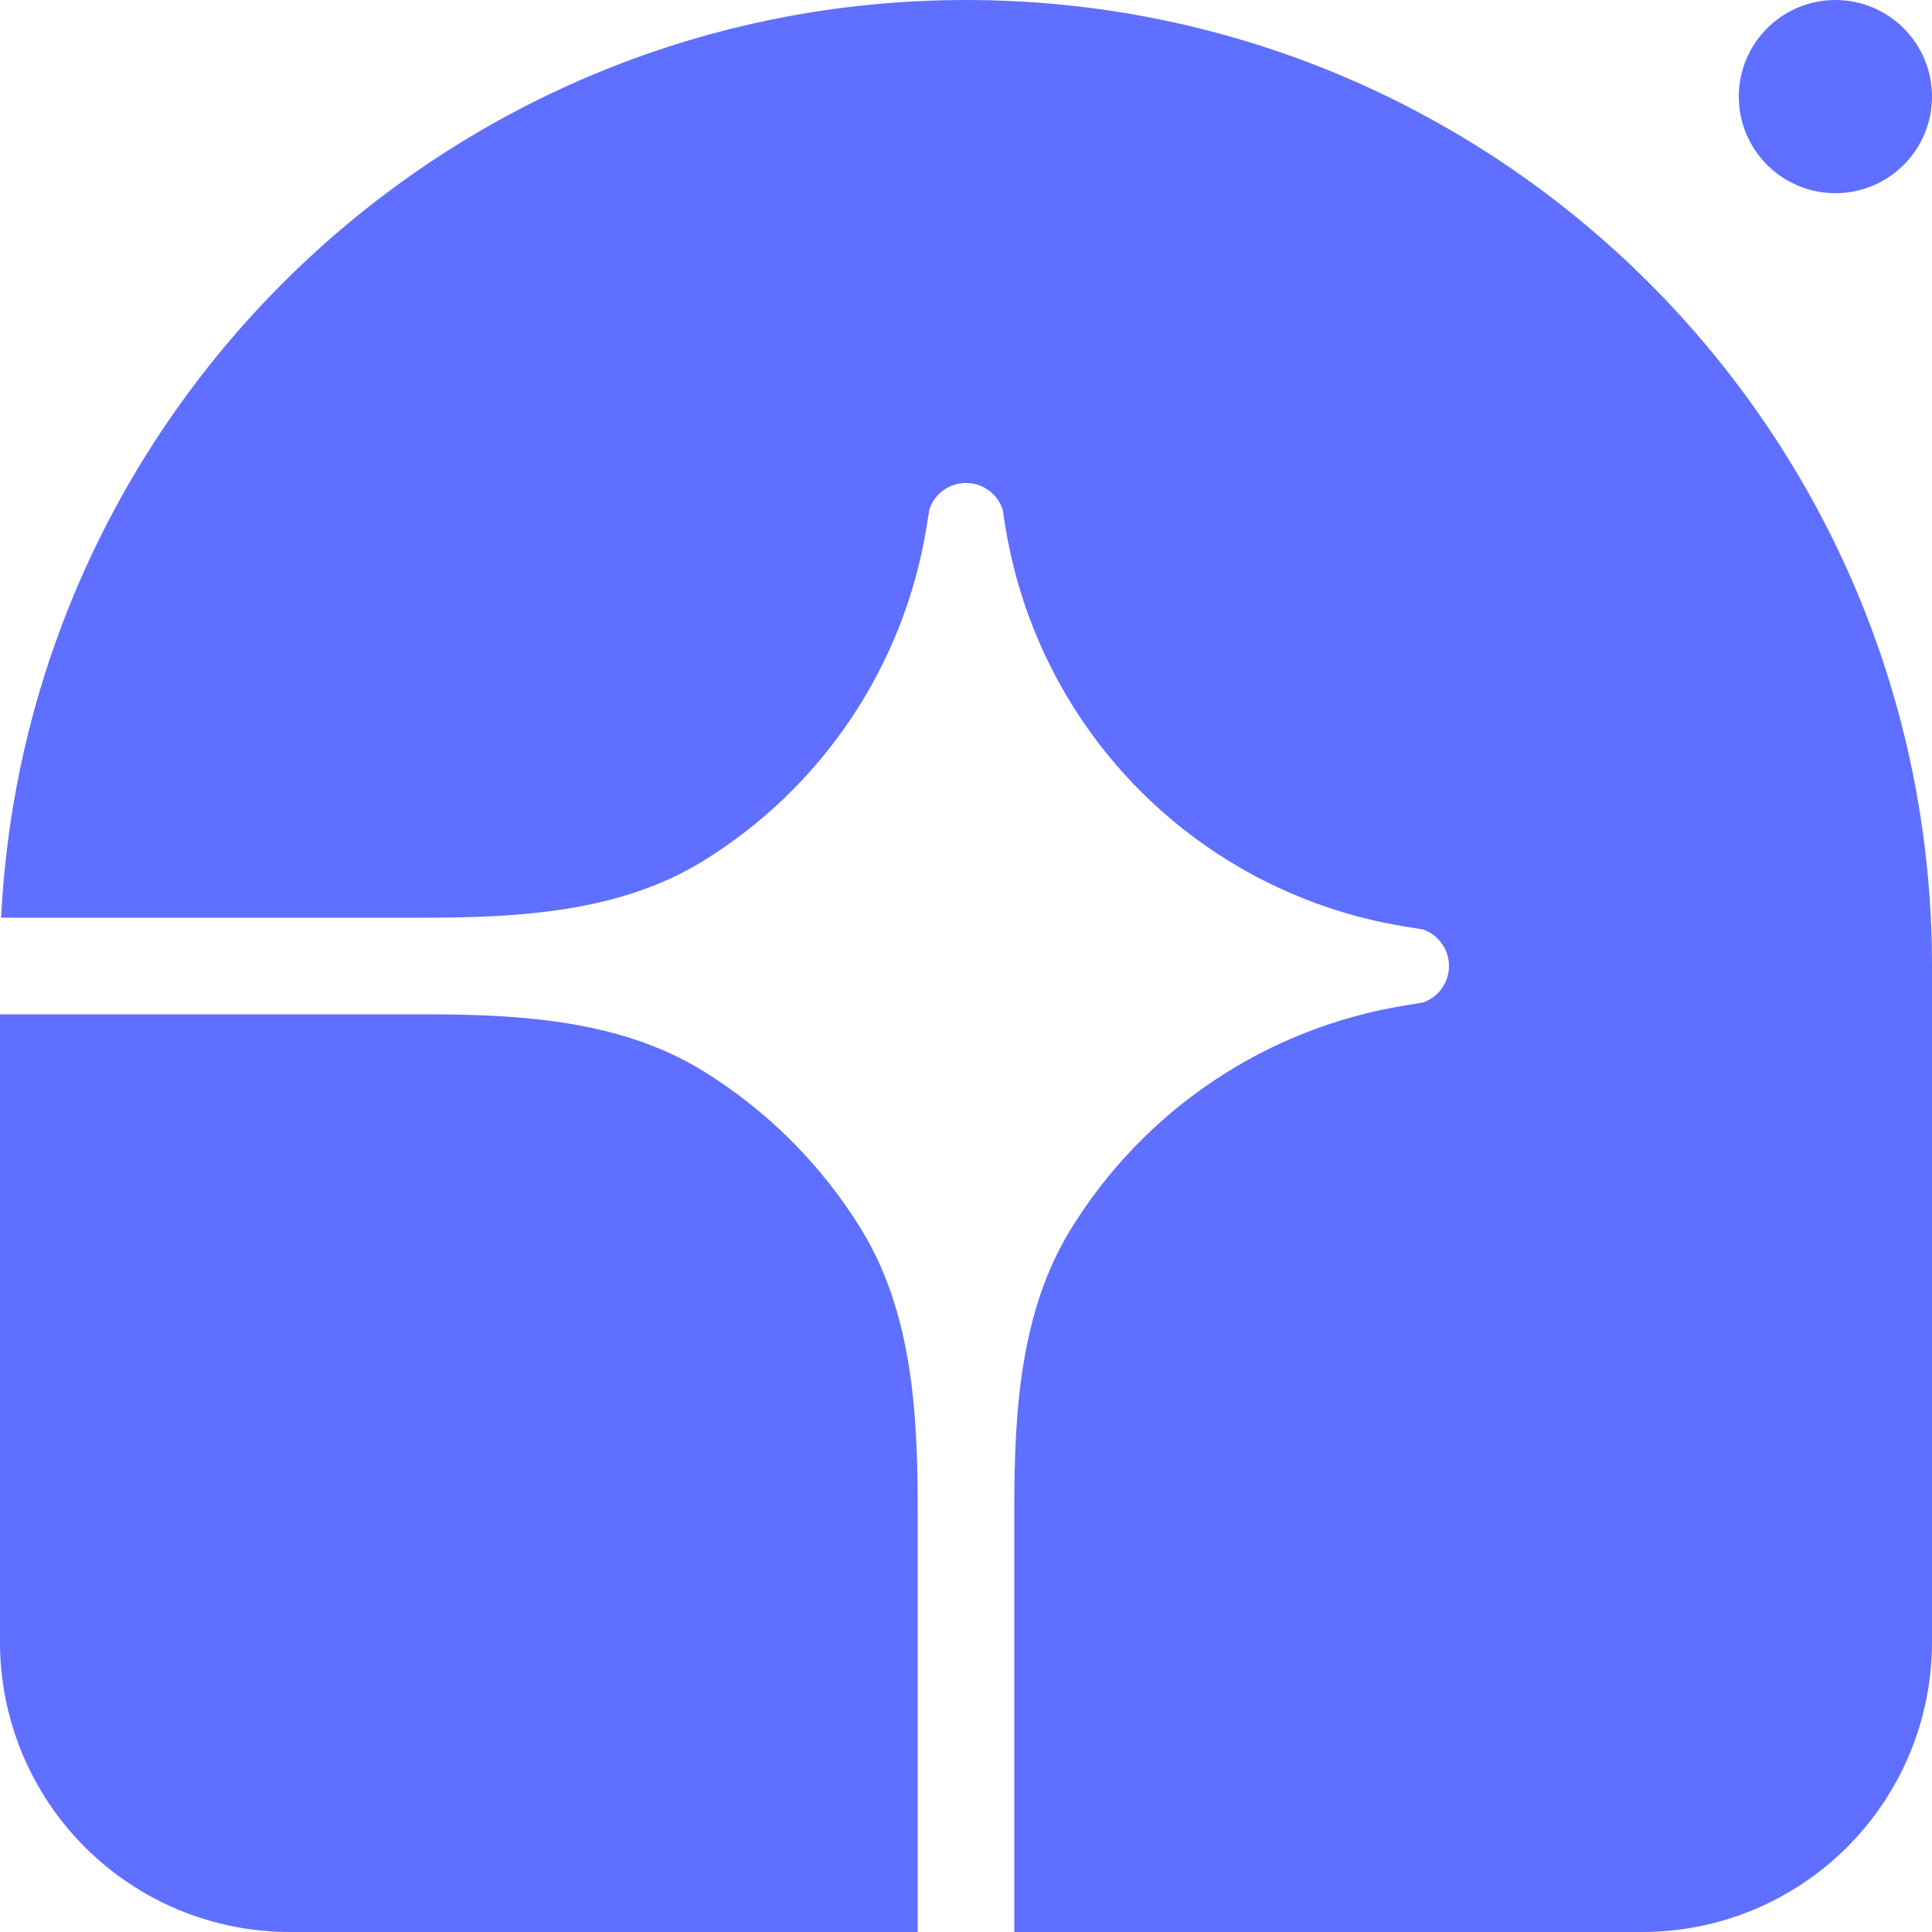
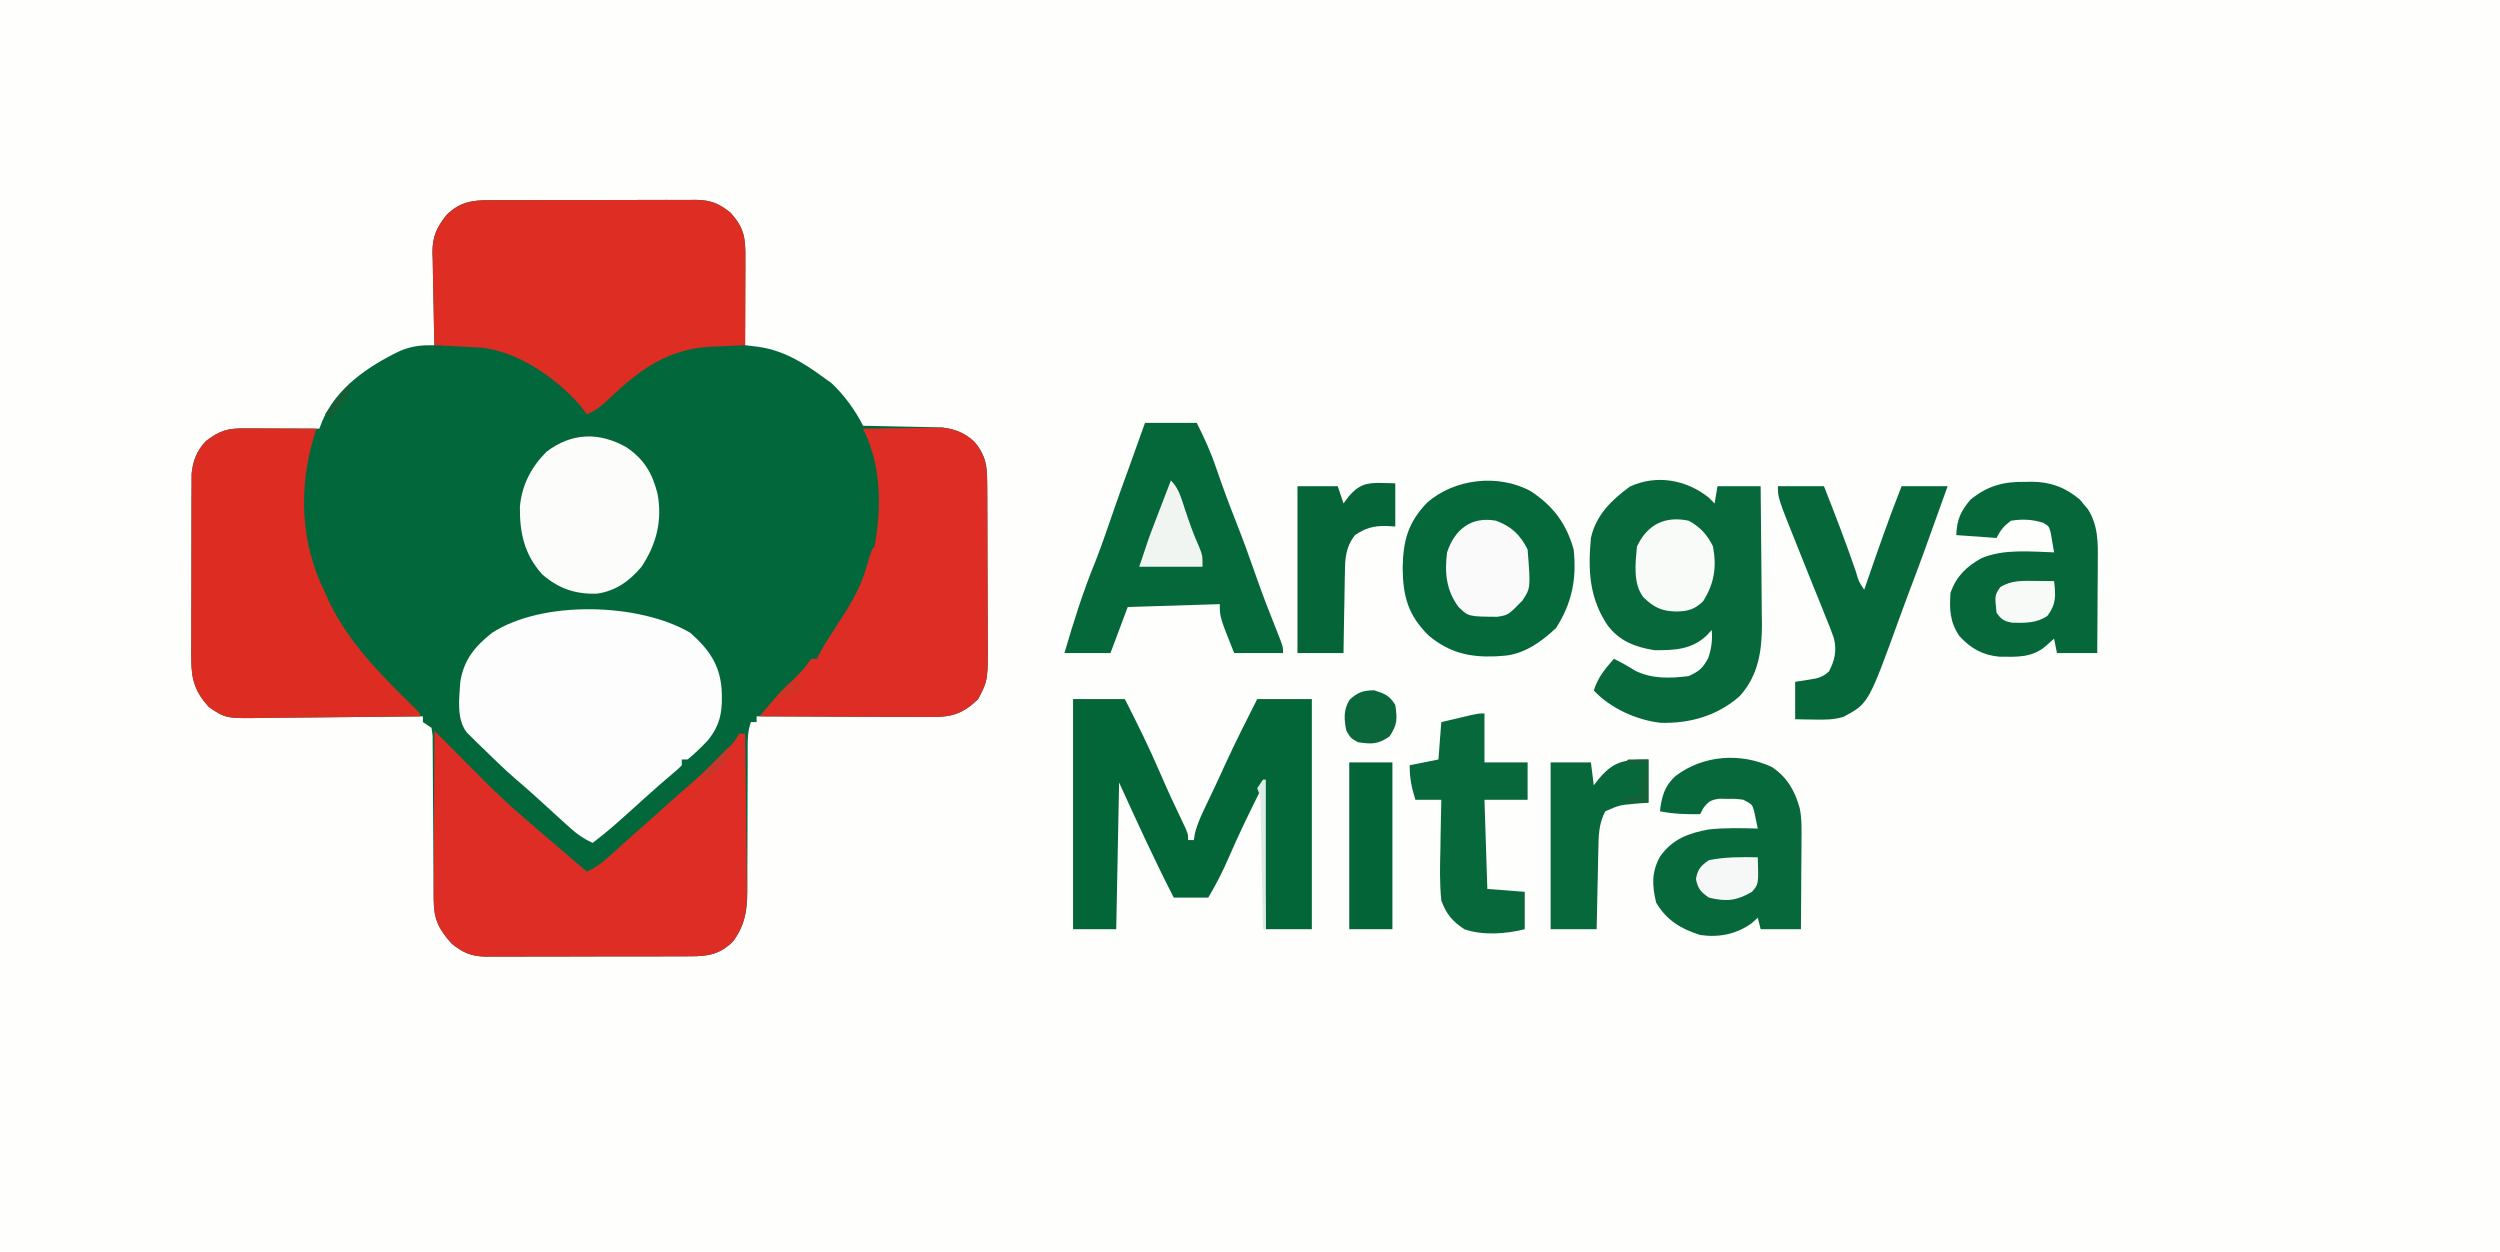
- <svg xmlns="http://www.w3.org/2000/svg" width="46" height="46" viewBox="0 0 46 46" fill="none">
-   <path d="M23 0C35.703 0 46 10.297 46 23V39.1C46 40.93 45.273 42.685 43.979 43.979C42.685 45.273 40.93 46 39.1 46H24.15V35.91C24.15 33.608 24.29 31.223 25.497 29.263C26.362 27.859 27.518 26.657 28.888 25.738C30.258 24.82 31.81 24.208 33.437 23.942L33.878 23.87C34.059 23.808 34.217 23.691 34.328 23.535C34.44 23.379 34.5 23.192 34.5 23C34.5 22.808 34.44 22.621 34.328 22.465C34.217 22.309 34.059 22.192 33.878 22.129L33.437 22.058C31.059 21.67 28.863 20.544 27.159 18.84C25.456 17.137 24.33 14.941 23.942 12.563L23.87 12.122C23.808 11.941 23.691 11.783 23.535 11.671C23.379 11.56 23.192 11.5 23 11.5C22.808 11.5 22.621 11.56 22.465 11.671C22.309 11.783 22.191 11.941 22.129 12.122L22.058 12.563C21.792 14.19 21.18 15.742 20.261 17.111C19.343 18.481 18.141 19.638 16.737 20.502C14.777 21.71 12.392 21.85 10.09 21.85H0.027C0.629 9.682 10.683 0 23 0Z" fill="#5F6FFF" />
-   <path d="M0 24.15H10.09C12.392 24.15 14.777 24.29 16.737 25.498C18.269 26.442 19.558 27.731 20.502 29.263C21.71 31.223 21.85 33.608 21.85 35.91V46H6.9C5.07 46 3.315 45.273 2.021 43.979C0.727 42.685 0 40.93 0 39.1L0 24.15ZM46 2.3C46 2.91 45.758 3.495 45.326 3.926C44.895 4.358 44.31 4.6 43.7 4.6C43.09 4.6 42.505 4.358 42.074 3.926C41.642 3.495 41.4 2.91 41.4 2.3C41.4 1.69 41.642 1.105 42.074 0.674C42.505 0.242 43.09 0 43.7 0C44.31 0 44.895 0.242 45.326 0.674C45.758 1.105 46 1.69 46 2.3Z" fill="#5F6FFF" />
+ <svg xmlns="http://www.w3.org/2000/svg" version="1.1" width="869" height="435">
+   <path d="M0 0 C286.77 0 573.54 0 869 0 C869 143.55 869 287.1 869 435 C582.23 435 295.46 435 0 435 C0 291.45 0 147.9 0 0 Z " fill="#FEFEFD" transform="translate(0,0)" />
+   <path d="M0 0 C1.245 -0.01 1.245 -0.01 2.515 -0.021 C5.251 -0.039 7.987 -0.035 10.723 -0.03 C12.63 -0.034 14.536 -0.039 16.443 -0.045 C20.437 -0.054 24.43 -0.052 28.424 -0.042 C33.536 -0.031 38.648 -0.051 43.76 -0.08 C47.697 -0.098 51.634 -0.098 55.571 -0.092 C57.455 -0.092 59.34 -0.098 61.225 -0.111 C63.862 -0.125 66.499 -0.115 69.137 -0.098 C69.911 -0.107 70.686 -0.117 71.484 -0.127 C76.69 -0.056 79.618 1.128 83.633 4.404 C88.379 9.792 88.774 13.103 88.731 20.131 C88.729 21.425 88.729 21.425 88.726 22.745 C88.721 25.507 88.708 28.268 88.696 31.029 C88.691 32.899 88.686 34.769 88.682 36.638 C88.671 41.227 88.654 45.816 88.633 50.404 C89.898 50.553 91.164 50.703 92.467 50.856 C101.326 51.902 108.55 56.194 115.633 61.404 C116.664 62.147 117.696 62.889 118.758 63.654 C123.159 67.864 126.901 72.94 129.633 78.404 C130.541 78.419 131.448 78.433 132.384 78.448 C135.772 78.51 139.16 78.584 142.548 78.667 C144.011 78.7 145.473 78.728 146.936 78.75 C149.046 78.784 151.156 78.837 153.266 78.892 C154.533 78.919 155.8 78.945 157.106 78.972 C162.118 79.586 166.264 81.331 169.446 85.342 C172.83 90.08 172.763 93.655 172.794 99.432 C172.799 100.132 172.804 100.832 172.809 101.553 C172.824 103.863 172.831 106.172 172.836 108.482 C172.842 110.094 172.848 111.706 172.853 113.318 C172.864 116.697 172.87 120.076 172.873 123.455 C172.879 127.77 172.903 132.085 172.931 136.4 C172.95 139.731 172.955 143.061 172.957 146.392 C172.96 147.981 172.968 149.571 172.981 151.161 C173.101 166.794 173.101 166.794 169.633 173.404 C164.687 178.223 160.783 179.656 153.937 179.631 C152.941 179.632 152.941 179.632 151.925 179.632 C149.739 179.631 147.553 179.615 145.367 179.599 C143.849 179.596 142.33 179.593 140.811 179.591 C136.819 179.583 132.828 179.564 128.836 179.541 C124.761 179.521 120.685 179.512 116.61 179.502 C108.617 179.48 100.625 179.446 92.633 179.404 C92.633 180.064 92.633 180.724 92.633 181.404 C91.973 181.404 91.313 181.404 90.633 181.404 C89.528 184.72 89.515 187.168 89.523 190.66 C89.522 191.952 89.522 193.245 89.521 194.576 C89.523 195.267 89.524 195.957 89.526 196.669 C89.529 200.343 89.503 204.016 89.483 207.689 C89.458 212.357 89.443 217.024 89.458 221.692 C89.47 225.469 89.452 229.246 89.416 233.023 C89.407 234.456 89.409 235.889 89.422 237.321 C89.489 245.236 89.215 251.194 84.407 257.677 C79.75 262.211 75.684 262.845 69.358 262.808 C68.128 262.818 68.128 262.818 66.873 262.829 C64.169 262.847 61.466 262.843 58.762 262.838 C56.878 262.842 54.994 262.848 53.109 262.854 C49.163 262.862 45.216 262.86 41.27 262.85 C36.218 262.839 31.166 262.859 26.115 262.888 C22.224 262.906 18.334 262.906 14.443 262.9 C12.581 262.9 10.719 262.906 8.856 262.919 C6.25 262.934 3.644 262.923 1.038 262.906 C0.272 262.915 -0.493 262.925 -1.282 262.935 C-6.46 262.864 -9.368 261.653 -13.367 258.404 C-17.965 253.295 -19.613 249.813 -19.638 242.923 C-19.653 240.951 -19.653 240.951 -19.669 238.939 C-19.67 238.24 -19.671 237.54 -19.672 236.819 C-19.676 234.626 -19.692 232.432 -19.713 230.239 C-19.768 224.004 -19.799 217.769 -19.823 211.533 C-19.839 207.716 -19.869 203.899 -19.908 200.082 C-19.92 198.627 -19.926 197.171 -19.926 195.716 C-19.926 193.686 -19.946 191.656 -19.966 189.626 C-19.971 188.47 -19.976 187.314 -19.982 186.123 C-20.172 184.777 -20.172 184.777 -20.367 183.404 C-21.852 182.414 -21.852 182.414 -23.367 181.404 C-23.367 180.744 -23.367 180.084 -23.367 179.404 C-24.618 179.421 -24.618 179.421 -25.895 179.438 C-33.78 179.538 -41.665 179.614 -49.551 179.663 C-53.604 179.689 -57.657 179.724 -61.711 179.781 C-65.627 179.836 -69.543 179.866 -73.46 179.878 C-74.949 179.888 -76.439 179.906 -77.928 179.933 C-91.894 180.177 -91.894 180.177 -97.777 176.164 C-102.486 170.951 -103.868 166.698 -103.869 159.728 C-103.877 158.629 -103.877 158.629 -103.885 157.508 C-103.897 155.107 -103.881 152.707 -103.863 150.306 C-103.863 148.627 -103.865 146.947 -103.867 145.268 C-103.869 141.757 -103.856 138.246 -103.833 134.735 C-103.805 130.244 -103.808 125.753 -103.821 121.262 C-103.828 117.797 -103.82 114.332 -103.807 110.867 C-103.803 109.211 -103.802 107.555 -103.806 105.899 C-103.809 103.583 -103.793 101.267 -103.771 98.951 C-103.766 97.635 -103.76 96.319 -103.755 94.964 C-103.266 90.48 -101.928 87.076 -98.832 83.76 C-93.824 79.93 -91.138 79.262 -84.953 79.306 C-84.223 79.308 -83.494 79.309 -82.742 79.311 C-80.409 79.316 -78.075 79.329 -75.742 79.342 C-74.161 79.347 -72.58 79.351 -71 79.355 C-67.122 79.366 -63.245 79.384 -59.367 79.404 C-59.067 78.625 -58.767 77.845 -58.457 77.042 C-53.604 65.298 -42.375 57.697 -31.367 52.404 C-27.109 50.637 -23.942 50.341 -19.367 50.404 C-19.398 49.265 -19.43 48.125 -19.462 46.951 C-19.571 42.695 -19.64 38.438 -19.697 34.181 C-19.727 32.344 -19.767 30.507 -19.82 28.67 C-19.893 26.019 -19.927 23.369 -19.953 20.717 C-19.984 19.905 -20.015 19.093 -20.047 18.257 C-20.05 12.66 -18.609 9.493 -15.147 5.12 C-10.445 0.588 -6.36 -0.037 0 0 Z " fill="#02683B" transform="translate(170.3669,69.59595)" />
+   <path d="M0 0 C1.245 -0.01 1.245 -0.01 2.515 -0.021 C5.251 -0.039 7.987 -0.035 10.723 -0.03 C12.63 -0.034 14.536 -0.039 16.443 -0.045 C20.437 -0.054 24.43 -0.052 28.424 -0.042 C33.536 -0.031 38.648 -0.051 43.76 -0.08 C47.697 -0.098 51.634 -0.098 55.571 -0.092 C57.455 -0.092 59.34 -0.098 61.225 -0.111 C63.862 -0.125 66.499 -0.115 69.137 -0.098 C69.911 -0.107 70.686 -0.117 71.484 -0.127 C76.69 -0.056 79.618 1.128 83.633 4.404 C88.379 9.792 88.774 13.103 88.731 20.131 C88.729 20.993 88.728 21.856 88.726 22.745 C88.721 25.507 88.708 28.268 88.696 31.029 C88.691 32.899 88.686 34.769 88.682 36.638 C88.671 41.227 88.654 45.816 88.633 50.404 C86.682 50.483 86.682 50.483 84.692 50.563 C82.967 50.641 81.241 50.72 79.516 50.799 C78.661 50.832 77.806 50.866 76.925 50.9 C62.149 51.6 52.152 58.67 41.793 68.621 C39.23 71.064 36.93 73.057 33.633 74.404 C32.891 73.435 32.148 72.465 31.383 71.467 C22.988 61.754 9.627 52.476 -3.473 51.199 C-4.207 51.162 -4.94 51.125 -5.695 51.088 C-6.894 51.025 -6.894 51.025 -8.117 50.961 C-8.942 50.921 -9.767 50.882 -10.617 50.842 C-11.878 50.777 -11.878 50.777 -13.164 50.711 C-15.231 50.605 -17.299 50.504 -19.367 50.404 C-19.516 44.996 -19.625 39.59 -19.697 34.181 C-19.727 32.344 -19.767 30.507 -19.82 28.67 C-19.893 26.019 -19.927 23.369 -19.953 20.717 C-19.984 19.905 -20.015 19.093 -20.047 18.257 C-20.05 12.66 -18.609 9.493 -15.147 5.12 C-10.445 0.588 -6.36 -0.037 0 0 Z " fill="#DE2D23" transform="translate(170.3669,69.59595)" />
+   <path d="M0 0 C3.129 3.125 6.25 6.258 9.363 9.398 C11.013 11.057 12.663 12.716 14.312 14.375 C15.129 15.2 15.946 16.025 16.787 16.875 C21.692 21.8 26.704 26.5 32 31 C33.199 32.032 34.399 33.065 35.598 34.098 C36.752 35.086 37.907 36.075 39.062 37.062 C40.22 38.053 41.378 39.044 42.535 40.035 C43.097 40.516 43.66 40.997 44.239 41.493 C47.161 43.993 50.08 46.497 53 49 C56.467 47.356 58.923 45.428 61.75 42.812 C64.808 40.01 67.867 37.219 71 34.5 C74.899 31.104 78.736 27.643 82.57 24.176 C84.648 22.315 86.753 20.497 88.875 18.688 C92.54 15.497 95.995 12.114 99.438 8.688 C100.237 7.895 100.237 7.895 101.052 7.087 C103.876 4.308 103.876 4.308 106 1 C106.66 1 107.32 1 108 1 C108.14 9.319 108.246 17.638 108.311 25.959 C108.342 29.823 108.384 33.686 108.453 37.55 C108.518 41.285 108.554 45.019 108.569 48.754 C108.58 50.173 108.602 51.592 108.634 53.011 C108.809 60.916 108.591 66.794 103.78 73.269 C99.118 77.802 95.056 78.441 88.725 78.404 C87.905 78.411 87.085 78.418 86.24 78.425 C83.536 78.443 80.833 78.439 78.129 78.434 C76.245 78.438 74.361 78.443 72.476 78.449 C68.53 78.458 64.583 78.456 60.636 78.446 C55.585 78.435 50.533 78.455 45.482 78.484 C41.591 78.502 37.701 78.502 33.81 78.496 C31.948 78.496 30.085 78.502 28.223 78.515 C25.617 78.53 23.011 78.519 20.405 78.502 C19.639 78.511 18.874 78.521 18.085 78.531 C12.906 78.46 9.999 77.249 6 74 C1.416 68.907 -0.254 65.451 -0.227 58.579 C-0.227 57.278 -0.227 55.977 -0.227 54.637 C-0.216 53.221 -0.206 51.806 -0.195 50.391 C-0.192 48.939 -0.189 47.487 -0.187 46.036 C-0.179 42.222 -0.159 38.408 -0.137 34.594 C-0.117 30.699 -0.108 26.805 -0.098 22.91 C-0.076 15.273 -0.042 7.637 0 0 Z " fill="#DE2D24" transform="translate(151,254)" />
+   <path d="M0 0 C6.263 5.576 10.058 10.772 10.812 19.188 C11.236 26.613 10.722 31.75 5.863 37.551 C3.654 39.838 1.48 42.009 -1 44 C-1.66 44 -2.32 44 -3 44 C-3 44.66 -3 45.32 -3 46 C-4.398 47.41 -4.398 47.41 -6.375 49.062 C-9.629 51.828 -12.834 54.633 -16 57.5 C-27.935 68.262 -27.935 68.262 -34 73 C-36.932 71.66 -39.168 70.152 -41.562 68 C-42.255 67.381 -42.947 66.763 -43.66 66.125 C-47.229 62.884 -50.797 59.643 -54.355 56.391 C-56.48 54.471 -58.629 52.601 -60.812 50.75 C-64.827 47.248 -68.637 43.543 -72.438 39.812 C-73.066 39.206 -73.694 38.599 -74.341 37.974 C-75.222 37.099 -75.222 37.099 -76.121 36.207 C-76.651 35.686 -77.182 35.165 -77.728 34.628 C-81.416 29.906 -80.369 22.625 -80 17 C-78.817 9.415 -74.935 4.699 -69 0 C-51.335 -11.515 -17.547 -10.413 0 0 Z " fill="#FCFDFC" transform="translate(240,220)" />
+   <path d="M0 0 C0.707 0.001 1.415 0.003 2.144 0.004 C4.406 0.01 6.668 0.022 8.93 0.035 C10.462 0.04 11.995 0.045 13.527 0.049 C17.286 0.06 21.046 0.077 24.805 0.098 C24.6 0.738 24.395 1.379 24.184 2.039 C18.458 20.421 19.143 39.743 27.805 57.098 C28.14 57.862 28.475 58.626 28.82 59.414 C35.506 74.079 47.75 86.292 59.152 97.383 C60.805 99.098 60.805 99.098 60.805 100.098 C52.207 100.214 43.61 100.303 35.012 100.357 C31.019 100.383 27.026 100.418 23.034 100.475 C19.176 100.529 15.318 100.559 11.46 100.572 C9.993 100.581 8.526 100.599 7.059 100.626 C-6.694 100.87 -6.694 100.87 -12.597 96.858 C-17.32 91.656 -18.696 87.389 -18.697 80.422 C-18.705 79.323 -18.705 79.323 -18.713 78.201 C-18.726 75.801 -18.709 73.401 -18.691 71 C-18.692 69.32 -18.693 67.641 -18.696 65.961 C-18.697 62.45 -18.685 58.94 -18.662 55.428 C-18.633 50.937 -18.636 46.447 -18.649 41.955 C-18.656 38.49 -18.648 35.025 -18.636 31.56 C-18.631 29.904 -18.631 28.249 -18.635 26.593 C-18.638 24.276 -18.621 21.961 -18.599 19.644 C-18.594 18.329 -18.589 17.013 -18.583 15.657 C-18.095 11.174 -16.756 7.77 -13.66 4.453 C-8.722 0.677 -6.096 -0.046 0 0 Z " fill="#DD2D23" transform="translate(85.19531,148.9023)" />
+   <path d="M0 0 C4.305 -0.075 8.61 -0.129 12.915 -0.165 C14.378 -0.18 15.84 -0.2 17.303 -0.226 C19.413 -0.263 21.522 -0.28 23.633 -0.293 C24.9 -0.309 26.167 -0.324 27.473 -0.341 C31.944 0.091 35.279 1.467 38.645 4.465 C42.881 9.806 43.125 13.301 43.161 20.028 C43.169 21.078 43.169 21.078 43.176 22.149 C43.191 24.459 43.198 26.768 43.203 29.078 C43.209 30.69 43.215 32.302 43.22 33.914 C43.231 37.293 43.237 40.672 43.24 44.051 C43.246 48.366 43.27 52.681 43.298 56.996 C43.317 60.327 43.322 63.657 43.324 66.987 C43.327 68.577 43.335 70.167 43.348 71.757 C43.468 87.39 43.468 87.39 40 94 C35.089 98.785 31.194 100.253 24.396 100.227 C23.741 100.227 23.087 100.228 22.413 100.228 C20.26 100.227 18.107 100.211 15.953 100.195 C14.457 100.192 12.96 100.189 11.464 100.187 C7.531 100.179 3.599 100.159 -0.333 100.137 C-4.348 100.117 -8.364 100.108 -12.379 100.098 C-20.253 100.076 -28.126 100.042 -36 100 C-35.058 98.89 -34.114 97.781 -33.169 96.673 C-32.643 96.055 -32.118 95.438 -31.576 94.801 C-29.414 92.331 -27.099 90.042 -24.75 87.75 C-22.153 85.216 -20.017 83.025 -18 80 C-17.34 80 -16.68 80 -16 80 C-15.76 79.481 -15.52 78.961 -15.273 78.426 C-13.589 75.217 -11.608 72.217 -9.625 69.188 C-5.178 62.391 -1.049 56.032 1.188 48.125 C2.914 42.086 2.914 42.086 4 41 C6.497 27.241 6.349 12.698 0 0 Z " fill="#DE2D24" transform="translate(300,149)" />
+   <path d="M0 0 C5.94 0 11.88 0 18 0 C22.375 8.596 26.608 17.172 30.409 26.036 C32.766 31.521 35.276 36.926 37.867 42.305 C40 46.787 40 46.787 40 49 C40.66 49 41.32 49 42 49 C42.099 48.319 42.199 47.639 42.301 46.938 C43.147 43.384 44.602 40.268 46.188 37 C46.829 35.655 47.469 34.31 48.109 32.965 C48.43 32.296 48.75 31.626 49.08 30.937 C50.399 28.16 51.666 25.361 52.938 22.562 C56.441 14.948 60.226 7.484 64 0 C70.27 0 76.54 0 83 0 C83 26.4 83 52.8 83 80 C77.72 80 72.44 80 67 80 C66.67 63.5 66.34 47 66 30 C61.734 38.533 57.606 46.935 53.854 55.67 C51.834 60.306 49.584 64.652 47 69 C43.04 69 39.08 69 35 69 C28.251 55.851 22.116 42.455 16 29 C15.67 45.83 15.34 62.66 15 80 C10.05 80 5.1 80 0 80 C0 53.6 0 27.2 0 0 Z " fill="#036639" transform="translate(373,243)" />
+   <path d="M0 0 C0.66 0.66 1.32 1.32 2 2 C2.33 0.02 2.66 -1.96 3 -4 C7.95 -4 12.9 -4 18 -4 C18.091 3.372 18.164 10.744 18.207 18.117 C18.228 21.541 18.256 24.966 18.302 28.39 C18.354 32.339 18.373 36.289 18.391 40.238 C18.411 41.45 18.432 42.662 18.453 43.911 C18.456 53.224 17.208 61.828 10.75 68.938 C3.07 75.768 -6.563 78.533 -16.75 78.25 C-25.088 77.324 -34.282 73.186 -40 67 C-38.514 62.407 -36.15 59.564 -33 56 C-30.412 57.254 -28.073 58.584 -25.625 60.125 C-19.852 63.028 -13.293 62.834 -7 62 C-3.252 60.241 -2.211 59.386 -0.188 55.688 C0.943 52.178 1.267 49.648 1 46 C0.134 46.928 0.134 46.928 -0.75 47.875 C-5.997 52.831 -12.008 53.069 -19 53 C-25.699 51.891 -31.22 49.797 -35.336 44.176 C-41.615 34.648 -42.027 25.11 -41 14 C-39.226 6.033 -33.852 0.819 -27.438 -3.875 C-18.168 -8.153 -7.772 -6.252 0 0 Z " fill="#06683B" transform="translate(594,173)" />
+   <path d="M0 0 C5.94 0 11.88 0 18 0 C20.678 5.357 22.938 10.274 24.812 15.875 C26.907 21.975 29.13 28.002 31.5 34 C34.054 40.478 36.44 46.993 38.717 53.573 C40.916 59.878 43.335 66.09 45.816 72.289 C48 77.793 48 77.793 48 80 C42.39 80 36.78 80 31 80 C26 67.5 26 67.5 26 63 C10.16 63.495 10.16 63.495 -6 64 C-7.98 69.28 -9.96 74.56 -12 80 C-17.28 80 -22.56 80 -28 80 C-24.835 69.173 -21.47 58.416 -17.164 47.984 C-14.822 41.98 -12.778 35.865 -10.664 29.777 C-9.142 25.395 -7.574 21.031 -5.977 16.676 C-3.952 11.129 -1.983 5.562 0 0 Z " fill="#05683B" transform="translate(398,147)" />
+   <path d="M0 0 C7.779 5.192 12.252 11.201 14.785 20.191 C15.907 30.351 14.177 38.903 8.66 47.504 C3.397 52.423 -2.821 56.883 -10.215 57.191 C-10.952 57.24 -11.69 57.289 -12.449 57.34 C-21.549 57.707 -28.502 56.011 -35.59 50.129 C-42.808 43.036 -44.547 36.433 -44.652 26.566 C-44.502 17.244 -42.818 10.901 -36.266 4.023 C-26.795 -4.437 -11.304 -6.251 0 0 Z " fill="#05683B" transform="translate(532.2148,170.8086)" />
+   <path d="M0 0 C5.329 3.497 8.031 8.281 9.707 14.333 C10.48 18.145 10.368 21.953 10.32 25.828 C10.317 26.706 10.315 27.584 10.312 28.489 C10.301 31.27 10.276 34.051 10.25 36.832 C10.24 38.727 10.231 40.622 10.223 42.518 C10.201 47.143 10.166 51.769 10.125 56.395 C5.505 56.395 0.885 56.395 -3.875 56.395 C-4.37 54.415 -4.37 54.415 -4.875 52.395 C-5.896 53.323 -5.896 53.323 -6.938 54.27 C-12.242 58.107 -18.397 59.364 -24.875 58.395 C-31.493 56.344 -36.616 53.267 -40.188 47.145 C-41.638 41.344 -41.826 36.395 -38.812 31.082 C-34.491 25.01 -28.874 22.948 -21.785 21.699 C-16.159 21.11 -10.523 21.248 -4.875 21.395 C-5.143 20.116 -5.411 18.837 -5.688 17.52 C-5.838 16.8 -5.989 16.081 -6.145 15.34 C-6.798 13.024 -6.798 13.024 -9.875 11.395 C-12.515 11.04 -12.515 11.04 -15.375 11.082 C-16.814 11.057 -16.814 11.057 -18.281 11.031 C-21.261 11.449 -22.085 12.037 -23.875 14.395 C-24.205 15.055 -24.535 15.715 -24.875 16.395 C-29.708 16.478 -34.112 16.347 -38.875 15.395 C-38.28 10.279 -37.31 6.528 -33.332 3.043 C-23.788 -4.163 -10.854 -5.052 0 0 Z " fill="#07683B" transform="translate(615.875,266.6055)" />
+   <path d="M0 0 C0.755 -0.015 1.511 -0.031 2.289 -0.047 C8.871 -0.002 13.987 1.952 19.023 6.211 C19.469 6.76 19.915 7.309 20.375 7.875 C20.836 8.419 21.298 8.963 21.773 9.523 C25.3 15.207 25.27 20.815 25.195 27.273 C25.192 28.197 25.19 29.121 25.187 30.073 C25.176 33.007 25.15 35.941 25.125 38.875 C25.115 40.871 25.106 42.867 25.098 44.863 C25.076 49.742 25.041 54.621 25 59.5 C20.38 59.5 15.76 59.5 11 59.5 C10.67 57.85 10.34 56.2 10 54.5 C9.092 55.304 8.185 56.109 7.25 56.938 C2.487 61.159 -2.825 60.845 -8.957 60.777 C-14.829 60.242 -18.998 57.894 -22.938 53.562 C-26.238 48.661 -26.41 44.348 -26 38.5 C-23.935 32.763 -20.454 29.419 -15.242 26.523 C-7.373 23.222 1.645 24.257 10 24.5 C9.771 23.038 9.516 21.58 9.25 20.125 C9.111 19.313 8.972 18.501 8.828 17.664 C8.185 15.38 8.185 15.38 6.203 14.234 C2.463 12.988 -1.113 12.9 -5 13.5 C-7.502 15.376 -8.619 16.739 -10 19.5 C-16.93 19.005 -16.93 19.005 -24 18.5 C-23.78 13.1 -22.523 10.288 -19.059 6.176 C-13.135 1.353 -7.54 -0.154 0 0 Z " fill="#06673A" transform="translate(704,167.5)" />
+   <path d="M0 0 C5.28 0 10.56 0 16 0 C19.9 9.864 23.699 19.741 27.133 29.779 C28.101 33.153 28.101 33.153 30 36 C30.216 35.371 30.432 34.743 30.655 34.095 C34.594 22.656 38.554 11.253 43 0 C48.28 0 53.56 0 59 0 C49.965 25.219 49.965 25.219 45.465 37.098 C44.371 39.993 43.307 42.898 42.254 45.809 C31.488 75.537 31.488 75.537 22.738 80.207 C19.294 81.204 16.267 81.192 12.688 81.125 C11.433 81.107 10.179 81.089 8.887 81.07 C7.934 81.047 6.981 81.024 6 81 C6 76.71 6 72.42 6 68 C7.588 67.752 9.176 67.505 10.812 67.25 C13.841 66.778 15.503 66.463 17.762 64.359 C19.79 60.495 20.524 57.103 19.45 52.792 C18.571 50.258 17.59 47.79 16.562 45.312 C16.2 44.401 15.837 43.49 15.464 42.551 C14.324 39.695 13.163 36.847 12 34 C11.273 32.189 10.548 30.378 9.824 28.566 C8.797 25.996 7.77 23.425 6.739 20.857 C0 4.072 0 4.072 0 0 Z " fill="#05673A" transform="translate(618,169)" />
+   <path d="M0 0 C6.116 4.162 8.975 8.931 10.797 16.059 C12.561 25.473 10.465 33.66 5.262 41.539 C1.103 46.507 -3.738 49.975 -10.23 50.891 C-17.693 51.14 -23.631 49.147 -29.32 44.129 C-35.524 37.173 -37.108 29.759 -37.02 20.711 C-36.345 13.099 -33.085 6.886 -27.738 1.539 C-18.988 -5.068 -9.556 -5.371 0 0 Z " fill="#FCFDFB" transform="translate(217.7383,155.4609)" />
+   <path d="M0 0 C0 5.61 0 11.22 0 17 C4.95 17 9.9 17 15 17 C15 21.29 15 25.58 15 30 C10.05 30 5.1 30 0 30 C0.495 45.345 0.495 45.345 1 61 C5.29 61.33 9.58 61.66 14 62 C14 66.29 14 70.58 14 75 C7.434 76.641 -0.482 77.245 -7 75 C-11.167 72.222 -13.278 69.748 -15 65 C-15.613 58.986 -15.472 53.036 -15.312 47 C-15.287 45.35 -15.265 43.701 -15.244 42.051 C-15.189 38.033 -15.103 34.017 -15 30 C-17.97 30 -20.94 30 -24 30 C-25.351 25.692 -26 22.58 -26 18 C-22.7 17.34 -19.4 16.68 -16 16 C-15.67 11.71 -15.34 7.42 -15 3 C-12.876 2.497 -10.75 1.998 -8.625 1.5 C-7.442 1.222 -6.258 0.943 -5.039 0.656 C-2 0 -2 0 0 0 Z " fill="#06683B" transform="translate(516,248)" />
+   <path d="M0 0 C2.351 0.062 2.351 0.062 4.75 0.125 C4.75 5.075 4.75 10.025 4.75 15.125 C2.956 15.032 2.956 15.032 1.125 14.938 C-3.031 14.952 -5.745 15.761 -9.25 18.125 C-12.55 22.342 -12.718 26.324 -12.762 31.488 C-12.78 32.28 -12.798 33.072 -12.816 33.888 C-12.87 36.405 -12.904 38.921 -12.938 41.438 C-12.971 43.149 -13.005 44.861 -13.041 46.572 C-13.128 50.757 -13.188 54.94 -13.25 59.125 C-18.53 59.125 -23.81 59.125 -29.25 59.125 C-29.25 39.985 -29.25 20.845 -29.25 1.125 C-24.63 1.125 -20.01 1.125 -15.25 1.125 C-14.59 3.105 -13.93 5.085 -13.25 7.125 C-12.672 6.341 -12.095 5.558 -11.5 4.75 C-7.981 0.645 -5.341 -0.141 0 0 Z " fill="#056539" transform="translate(480.25,167.875)" />
+   <path d="M0 0 C0 4.95 0 9.9 0 15 C-1.547 15.124 -3.094 15.248 -4.688 15.375 C-10.089 15.871 -10.089 15.871 -15 18 C-17.301 22.303 -17.342 26.594 -17.414 31.363 C-17.433 32.155 -17.453 32.947 -17.473 33.763 C-17.532 36.28 -17.579 38.796 -17.625 41.312 C-17.663 43.024 -17.702 44.736 -17.742 46.447 C-17.84 50.631 -17.919 54.815 -18 59 C-23.28 59 -28.56 59 -34 59 C-34 39.86 -34 20.72 -34 1 C-29.38 1 -24.76 1 -20 1 C-19.67 3.64 -19.34 6.28 -19 9 C-18.636 8.518 -18.273 8.036 -17.898 7.539 C-12.457 0.702 -8.95 0 0 0 Z " fill="#07683C" transform="translate(573,264)" />
+   <path d="M0 0 C4.95 0 9.9 0 15 0 C15 19.14 15 38.28 15 58 C10.05 58 5.1 58 0 58 C0 38.86 0 19.72 0 0 Z " fill="#036438" transform="translate(469,265)" />
+   <path d="M0 0 C5.347 1.954 8.456 4.912 11 10 C12.046 23.378 12.046 23.378 9.25 27.688 C4.269 32.807 4.269 32.807 0.379 33.398 C-9.581 33.316 -9.581 33.316 -13 30 C-17.334 24.144 -17.882 18.103 -17 11 C-14.284 2.852 -8.472 -1.542 0 0 Z " fill="#F9FAF9" transform="translate(520,181)" />
+   <path d="M0 0 C4.012 2.207 6.433 4.842 8.438 8.938 C9.764 16.161 8.917 21.762 5 28 C2.013 30.858 -0.214 31.476 -4.312 31.562 C-9.477 31.438 -12.091 30.159 -15.758 26.605 C-19.453 21.829 -18.503 14.685 -18 9 C-14.415 1.298 -8.269 -1.739 0 0 Z " fill="#F9FBF9" transform="translate(587,181)" />
+   <path d="M0 0 C2.871 2.871 3.672 6.416 4.938 10.188 C6.388 14.464 7.822 18.687 9.691 22.801 C11 26 11 26 11 30 C3.74 30 -3.52 30 -11 30 C-7.625 19.875 -7.625 19.875 -5.957 15.527 C-5.606 14.609 -5.254 13.69 -4.893 12.744 C-4.536 11.818 -4.18 10.892 -3.812 9.938 C-3.444 8.977 -3.076 8.016 -2.697 7.025 C-1.8 4.683 -0.901 2.341 0 0 Z " fill="#F1F5F2" transform="translate(407,167)" />
+   <path d="M0 0 C0.31 9.289 0.31 9.289 -2 12 C-7.421 15.144 -10.917 15.496 -17 14 C-19.875 11.987 -20.813 10.937 -21.5 7.5 C-20.813 4.063 -19.875 3.013 -17 1 C-11.346 -0.15 -5.754 -0.12 0 0 Z " fill="#F5F8F6" transform="translate(611,298)" />
+   <path d="M0 0 C3.732 1.175 5.264 1.77 7.375 5.062 C8.08 9.996 8.145 11.907 5.375 16.062 C1.219 18.833 -0.692 18.767 -5.625 18.062 C-8.125 16.625 -8.125 16.625 -9.625 14.062 C-10.439 10.233 -10.687 6.725 -8.52 3.332 C-5.738 0.67 -3.807 0.066 0 0 Z " fill="#0A673C" transform="translate(477.625,239.9375)" />
+   <path d="M0 0 C1.756 0.014 1.756 0.014 3.547 0.027 C4.439 0.039 5.331 0.051 6.25 0.062 C6.833 5.021 7.031 8.028 3.938 12.125 C0.16 14.737 -3.804 14.581 -8.262 14.531 C-11.13 13.991 -12.079 13.429 -13.75 11.062 C-14.396 5.032 -14.396 5.032 -12.5 2.188 C-8.596 -0.322 -4.53 -0.045 0 0 Z " fill="#F8FAF8" transform="translate(707.75,201.9375)" />
+   <path d="M0 0 C0.33 0 0.66 0 1 0 C1 17.16 1 34.32 1 52 C0.67 52 0.34 52 0 52 C-0.01 51.43 -0.021 50.861 -0.031 50.274 C-0.139 44.353 -0.254 38.432 -0.372 32.511 C-0.416 30.301 -0.457 28.09 -0.497 25.88 C-0.555 22.705 -0.619 19.53 -0.684 16.355 C-0.7 15.365 -0.717 14.374 -0.734 13.353 C-0.754 12.433 -0.774 11.512 -0.795 10.563 C-0.81 9.753 -0.826 8.942 -0.842 8.107 C-0.928 5.809 -0.928 5.809 -2 3 C-1.34 2.01 -0.68 1.02 0 0 Z " fill="#DCEBE5" transform="translate(439,271)" />
+   <path d="M0 0 C2.31 0 4.62 0 7 0 C7 4.95 7 9.9 7 15 C4.03 15 1.06 15 -2 15 C-1.67 14.34 -1.34 13.68 -1 13 C0.65 12.67 2.3 12.34 4 12 C4.66 8.7 5.32 5.4 6 2 C3.36 2 0.72 2 -2 2 C-1.34 1.34 -0.68 0.68 0 0 Z " fill="#146238" transform="translate(566,264)" />
+   <path d="M0 0 C0 3.631 -1.228 4.958 -3.555 7.637 C-5.491 9.463 -7.46 10.274 -10 11 C-6.792 7.194 -3.593 3.454 0 0 Z " fill="#C8372A" transform="translate(253,260)" />
+   <path d="M0 0 C2.312 0.188 2.312 0.188 4 1 C3.01 2.485 3.01 2.485 2 4 C1.01 4 0.02 4 -1 4 C-1 4.66 -1 5.32 -1 6 C-2.32 5.67 -3.64 5.34 -5 5 C-2.75 2.438 -2.75 2.438 0 0 Z " fill="#D13327" transform="translate(275,237)" />
+   <path d="M0 0 C0 3.961 -1.469 5.035 -4 8 C-5.006 9.329 -6.008 10.661 -7 12 C-7.66 11.67 -8.32 11.34 -9 11 C-7.877 9.54 -6.751 8.082 -5.625 6.625 C-4.999 5.813 -4.372 5.001 -3.727 4.164 C-2 2 -2 2 0 0 Z " fill="#175C35" transform="translate(122,133)" />
</svg>
